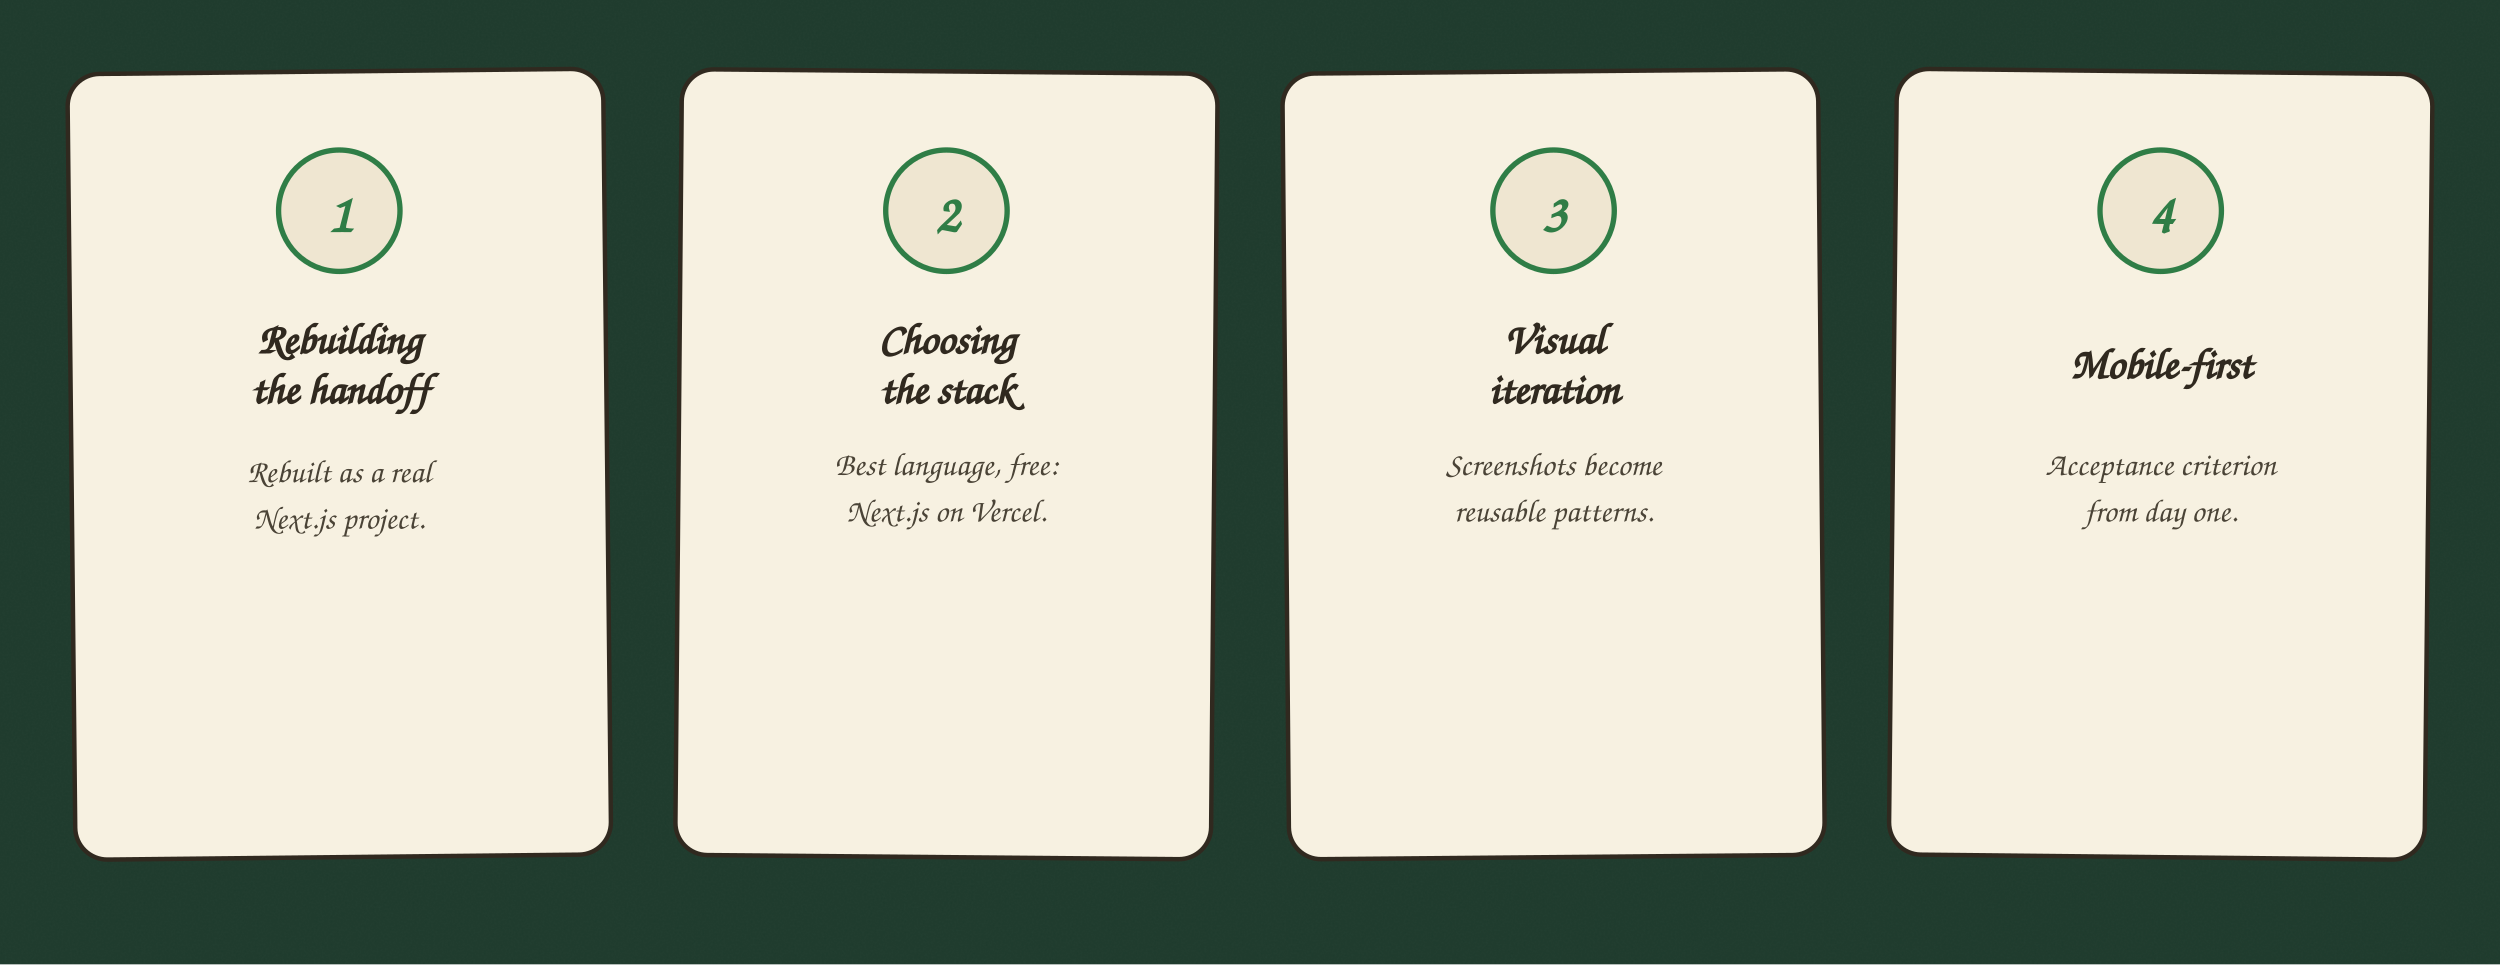
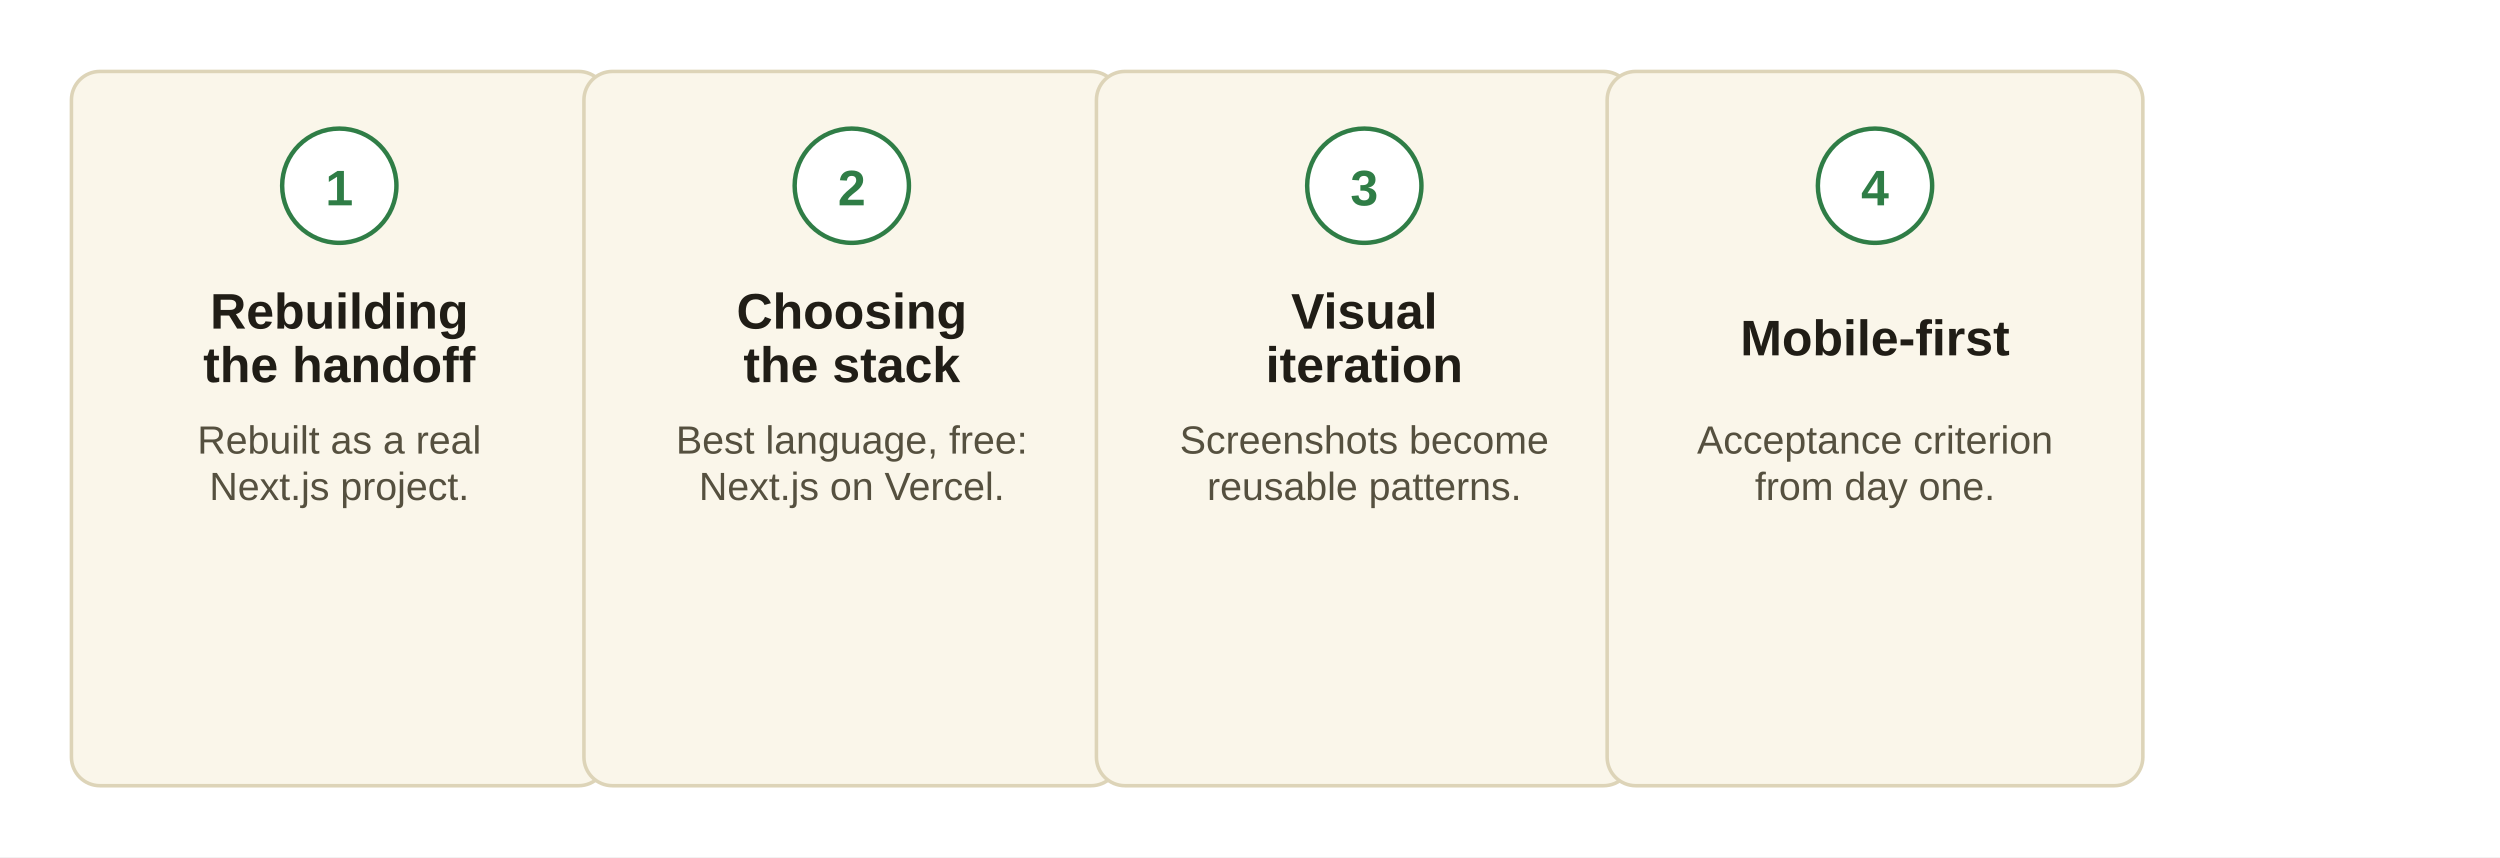
- <svg xmlns="http://www.w3.org/2000/svg" viewBox="0 0 1400 540">
-   <defs>
-     <filter id="chalkDustPsEn" x="-5%" y="-5%" width="110%" height="110%">
-       <feTurbulence type="fractalNoise" baseFrequency="0.85" numOctaves="2" result="noise" />
-       <feColorMatrix in="noise" type="matrix" values="0 0 0 0 1  0 0 0 0 1  0 0 0 0 1  0 0 0 0.025 0" />
-     </filter>
-   </defs>
-   <rect width="1400" height="540" fill="#1d3a2c" />
-   <rect width="1400" height="540" filter="url(#chalkDustPsEn)" />
-   <g font-family="'Comic Sans MS','Segoe Print','Bradley Hand',cursive">
-     <rect x="40" y="40" width="300" height="440" rx="18" fill="#f7f1e1" stroke="#30291f" stroke-width="2.5" transform="rotate(-0.6 190 260)" />
-     <circle cx="190" cy="118" r="34" fill="#efe6d1" stroke="#2f7d46" stroke-width="3" />
-     <text x="190" y="130" text-anchor="middle" fill="#2f7d46" font-size="30" font-weight="700">1</text>
-     <text x="190" y="198" text-anchor="middle" fill="#30291f" font-size="24" font-weight="700">Rebuilding</text>
-     <text x="190" y="226" text-anchor="middle" fill="#30291f" font-size="24" font-weight="700">the handoff</text>
-     <text x="190" y="270" text-anchor="middle" fill="#4a4336" font-size="18">Rebuilt as a real</text>
-     <text x="190" y="296" text-anchor="middle" fill="#4a4336" font-size="18">Next.js project.</text>
-     <rect x="380" y="40" width="300" height="440" rx="18" fill="#f7f1e1" stroke="#30291f" stroke-width="2.5" transform="rotate(0.5 530 260)" />
-     <circle cx="530" cy="118" r="34" fill="#efe6d1" stroke="#2f7d46" stroke-width="3" />
-     <text x="530" y="130" text-anchor="middle" fill="#2f7d46" font-size="30" font-weight="700">2</text>
-     <text x="530" y="198" text-anchor="middle" fill="#30291f" font-size="24" font-weight="700">Choosing</text>
-     <text x="530" y="226" text-anchor="middle" fill="#30291f" font-size="24" font-weight="700">the stack</text>
-     <text x="530" y="266" text-anchor="middle" fill="#4a4336" font-size="18">Best language, free:</text>
-     <text x="530" y="292" text-anchor="middle" fill="#4a4336" font-size="18">Next.js on Vercel.</text>
-     <rect x="720" y="40" width="300" height="440" rx="18" fill="#f7f1e1" stroke="#30291f" stroke-width="2.5" transform="rotate(-0.5 870 260)" />
-     <circle cx="870" cy="118" r="34" fill="#efe6d1" stroke="#2f7d46" stroke-width="3" />
-     <text x="870" y="130" text-anchor="middle" fill="#2f7d46" font-size="30" font-weight="700">3</text>
-     <text x="870" y="198" text-anchor="middle" fill="#30291f" font-size="24" font-weight="700">Visual</text>
-     <text x="870" y="226" text-anchor="middle" fill="#30291f" font-size="24" font-weight="700">iteration</text>
-     <text x="870" y="266" text-anchor="middle" fill="#4a4336" font-size="18">Screenshots become</text>
-     <text x="870" y="292" text-anchor="middle" fill="#4a4336" font-size="18">reusable patterns.</text>
-     <rect x="1060" y="40" width="300" height="440" rx="18" fill="#f7f1e1" stroke="#30291f" stroke-width="2.5" transform="rotate(0.6 1210 260)" />
-     <circle cx="1210" cy="118" r="34" fill="#efe6d1" stroke="#2f7d46" stroke-width="3" />
-     <text x="1210" y="130" text-anchor="middle" fill="#2f7d46" font-size="30" font-weight="700">4</text>
-     <text x="1210" y="212" text-anchor="middle" fill="#30291f" font-size="24" font-weight="700">Mobile-first</text>
-     <text x="1210" y="266" text-anchor="middle" fill="#4a4336" font-size="18">Acceptance criterion</text>
-     <text x="1210" y="292" text-anchor="middle" fill="#4a4336" font-size="18">from day one.</text>
+ <svg xmlns="http://www.w3.org/2000/svg" viewBox="0 0 1400 480">
+   <rect width="1400" height="480" fill="#ffffff" />
+   <g font-family="Arial, Helvetica, sans-serif">
+     <rect x="40" y="40" width="300" height="400" rx="16" fill="#faf6ea" stroke="#ddd4b8" stroke-width="2" />
+     <circle cx="190" cy="104" r="32" fill="#ffffff" stroke="#2f7d46" stroke-width="2.5" />
+     <text x="190" y="115" text-anchor="middle" fill="#2f7d46" font-size="28" font-weight="700">1</text>
+     <text x="190" y="184" text-anchor="middle" fill="#201d16" font-size="28" font-weight="700">Rebuilding</text>
+     <text x="190" y="214" text-anchor="middle" fill="#201d16" font-size="28" font-weight="700">the handoff</text>
+     <text x="190" y="254" text-anchor="middle" fill="#55503f" font-size="22">Rebuilt as a real</text>
+     <text x="190" y="280" text-anchor="middle" fill="#55503f" font-size="22">Next.js project.</text>
+     <rect x="327" y="40" width="300" height="400" rx="16" fill="#faf6ea" stroke="#ddd4b8" stroke-width="2" />
+     <circle cx="477" cy="104" r="32" fill="#ffffff" stroke="#2f7d46" stroke-width="2.5" />
+     <text x="477" y="115" text-anchor="middle" fill="#2f7d46" font-size="28" font-weight="700">2</text>
+     <text x="477" y="184" text-anchor="middle" fill="#201d16" font-size="28" font-weight="700">Choosing</text>
+     <text x="477" y="214" text-anchor="middle" fill="#201d16" font-size="28" font-weight="700">the stack</text>
+     <text x="477" y="254" text-anchor="middle" fill="#55503f" font-size="22">Best language, free:</text>
+     <text x="477" y="280" text-anchor="middle" fill="#55503f" font-size="22">Next.js on Vercel.</text>
+     <rect x="614" y="40" width="300" height="400" rx="16" fill="#faf6ea" stroke="#ddd4b8" stroke-width="2" />
+     <circle cx="764" cy="104" r="32" fill="#ffffff" stroke="#2f7d46" stroke-width="2.5" />
+     <text x="764" y="115" text-anchor="middle" fill="#2f7d46" font-size="28" font-weight="700">3</text>
+     <text x="764" y="184" text-anchor="middle" fill="#201d16" font-size="28" font-weight="700">Visual</text>
+     <text x="764" y="214" text-anchor="middle" fill="#201d16" font-size="28" font-weight="700">iteration</text>
+     <text x="764" y="254" text-anchor="middle" fill="#55503f" font-size="22">Screenshots become</text>
+     <text x="764" y="280" text-anchor="middle" fill="#55503f" font-size="22">reusable patterns.</text>
+     <rect x="900" y="40" width="300" height="400" rx="16" fill="#faf6ea" stroke="#ddd4b8" stroke-width="2" />
+     <circle cx="1050" cy="104" r="32" fill="#ffffff" stroke="#2f7d46" stroke-width="2.5" />
+     <text x="1050" y="115" text-anchor="middle" fill="#2f7d46" font-size="28" font-weight="700">4</text>
+     <text x="1050" y="199" text-anchor="middle" fill="#201d16" font-size="28" font-weight="700">Mobile-first</text>
+     <text x="1050" y="254" text-anchor="middle" fill="#55503f" font-size="22">Acceptance criterion</text>
+     <text x="1050" y="280" text-anchor="middle" fill="#55503f" font-size="22">from day one.</text>
  </g>
</svg>
